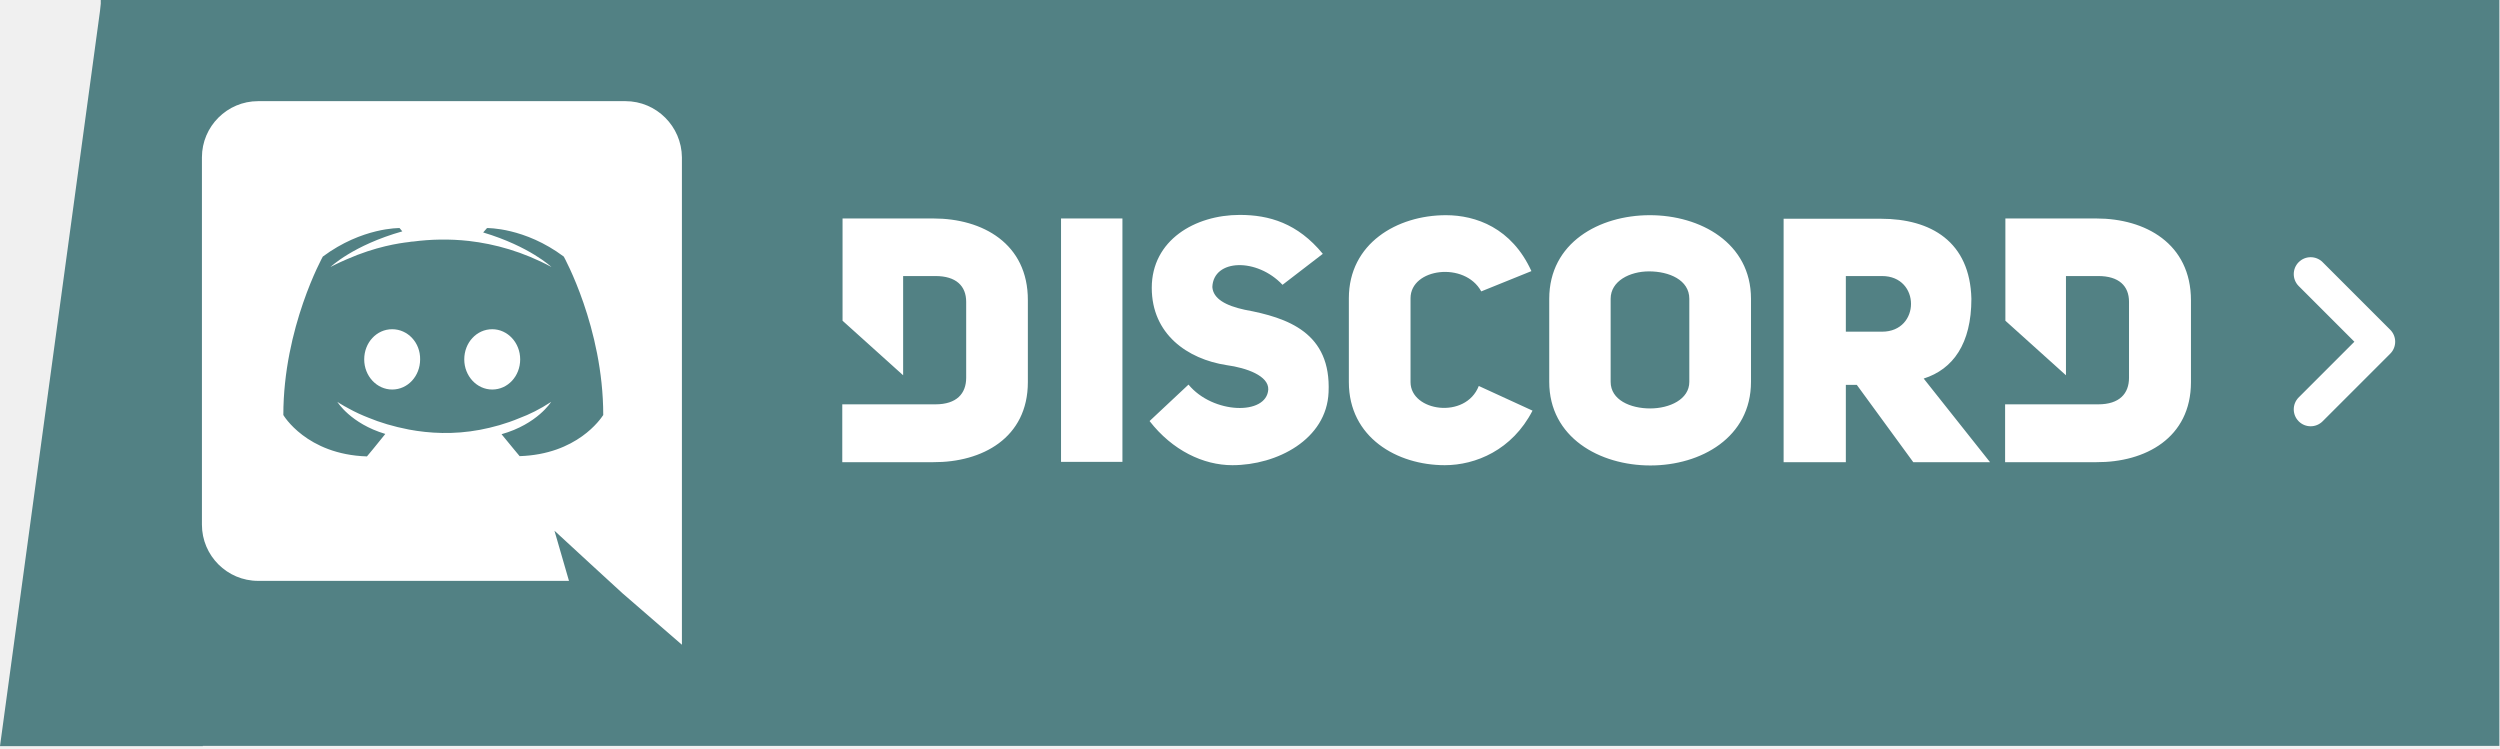
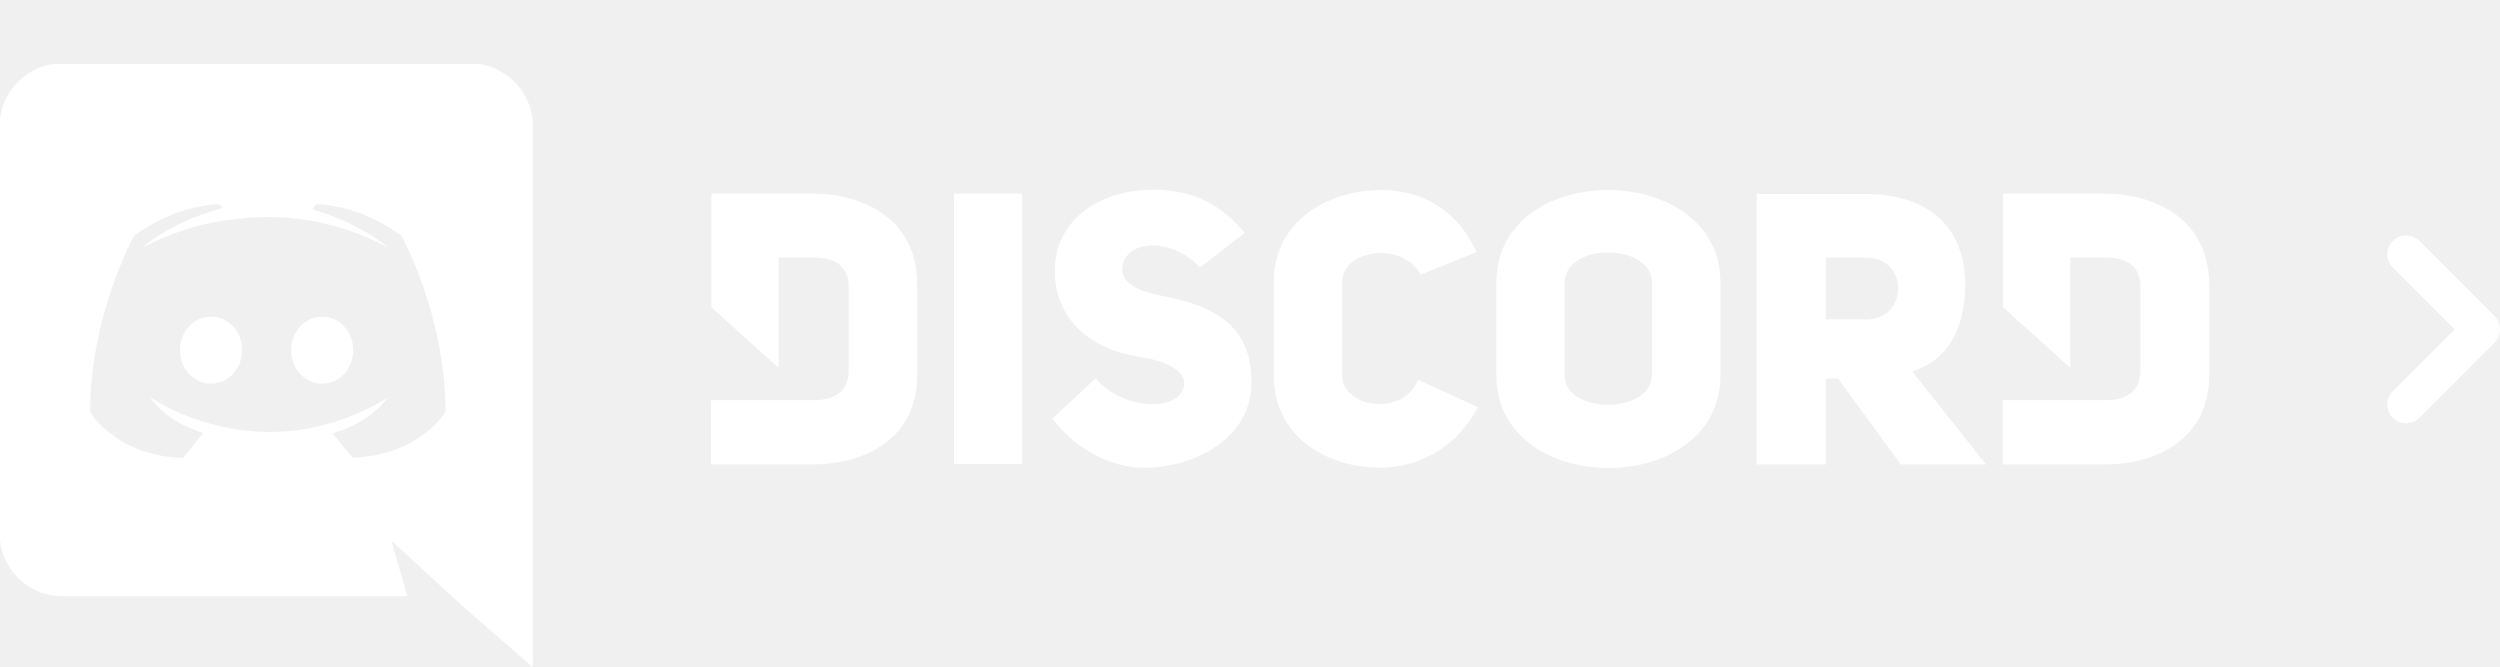
- <svg xmlns="http://www.w3.org/2000/svg" xmlns:xlink="http://www.w3.org/1999/xlink" width="912px" height="273px" viewBox="0 0 912 273" version="1.1">
+ <svg xmlns="http://www.w3.org/2000/svg" xmlns:xlink="http://www.w3.org/1999/xlink" width="821px" height="219px" viewbox="0 0 821 219" version="1.1">
  <defs>
-     <path d="M0 0L875 0L875 272.1L0 272.1L0 0Z" transform="translate(36.76282 0)" id="path_1" />
+     <path d="M0 0L821 0L821 198L0 198L0 0L0 0L0 0Z" id="path_1" />
    <clipPath id="mask_1">
      <use xlink:href="#path_1" />
    </clipPath>
  </defs>
-   <g id="Discord-Logo+Wordmark-White">
-     <path d="M37 0L74 272L0 272L37 0Z" transform="translate(0 0.1887207)" id="Triangle" fill="#528184" stroke="none" />
-     <path d="M0 0L875 0L875 272.1L0 272.1L0 0Z" transform="translate(36.76282 0)" id="Background" fill="#528184" stroke="none" />
-     <g clip-path="url(#mask_1)">
-       <path d="M0 11C0 4.9 4.5 0 10.2 0C15.9 7.62939e-06 20.5 4.9 20.4 11C20.4 17.1 15.9 22 10.2 22C4.6 22 0 17.1 0 11ZM36.5 11C36.5 4.9 41 0 46.7 0C52.3 7.62939e-06 56.9 4.9 56.9 11C56.9 17.1 52.4 22 46.7 22C41.1 22 36.5 17.1 36.5 11Z" transform="translate(132.8628 120.1)" id="Shape" fill="#FFFFFF" fill-rule="evenodd" stroke="none" />
-       <path d="M20.5 0L154.5 0C165.8 0 175 9.2 175.1 20.5L175.1 198.3L153.5 179.6L141.4 168.5L128.6 156.7L133.9 175L20.5 175C9.2 175 0 165.8 0 154.5L0 20.5C0 9.2 9.2 0 20.5 0ZM368.6 67.8C368.9 72.1 373.5 74.6 380.4 76.1C396.2 79 412 84.5 411 106.2C410.3 123.4 392.2 132.8 375.9 132.8C365.3 132.8 354 127.4 345.7 116.7L359.9 103.4C368.8 114.2 388.4 114.7 389 105.2C389.2 100.2 381.1 97.3 373.8 96.3C359.5 94.1 346.5 85 346.5 68.1C346.5 50.7 362.3 41.5 378.6 41.5C389.3 41.5 399.7 44.5 408.9 55.7L394.2 67C384.9 57.1 369 57.5 368.6 67.8ZM440.9 102.5L440.9 71.9C440.9 60.9 460.7 58.4 466.7 69.4L485 62C477.8 46.2 464.7 41.6 453.8 41.6C436 41.6 418.4 51.9 418.4 71.9L418.4 102.5C418.4 122.7 436 132.8 453.4 132.8C464.6 132.8 478 127.3 485.4 112.9L465.8 103.9C461 116.2 440.9 113.2 440.9 102.5ZM528.2 41.6C509.8 41.6 491.5 51.6 491.5 72.1L491.5 102.4C491.5 122.7 509.9 132.9 528.4 132.9C546.8 132.9 565.1 122.7 565.1 102.4L565.1 72.1C565.1 51.7 546.6 41.6 528.2 41.6ZM233.7 42.8L266.9 42.8C284.7 42.8 301.4 51.9 301.3 72.7L301.3 102.5C301.3 122.9 284.6 131.8 266.8 131.7L233.6 131.7L233.6 110.6L267.6 110.6C275.3 110.6 278.8 106.7 278.8 100.9L278.8 73.2C278.8 67.4 275.1 63.8 267.6 63.8L255.8 63.8L255.8 100L233.7 80.1L233.7 42.8ZM313.4 131.6L335.8 131.6L335.8 42.8L313.4 42.8L313.4 131.6ZM657.9 42.8L691.1 42.8C708.9 42.8 725.6 51.9 725.6 72.7L725.6 102.5C725.6 122.9 708.9 131.8 691.1 131.7L657.8 131.7L657.8 110.6L691.8 110.6C699.5 110.6 703 106.7 703 100.9L703 73.2C703 67.4 699.3 63.8 691.8 63.8L680 63.8L680 100L657.9 80.1L657.9 42.8ZM645.5 72.1C645 51.3 630.8 42.9 612.5 42.9L577 42.9L577 131.7L599.7 131.7L599.7 103.5L603.7 103.5L624.3 131.7L652.3 131.7L628.1 101.2C638.8 97.8 645.5 88.5 645.5 72.1ZM115.9 129.5C115.9 129.5 112.3 125.2 109.3 121.5C122.4 117.8 127.4 109.7 127.4 109.7C123.3 112.4 119.4 114.3 115.9 115.6C110.9 117.7 106.1 119 101.4 119.9C91.8 121.7 83 121.2 75.5 119.8C69.8 118.7 64.9 117.2 60.8 115.5C58.5 114.6 56 113.5 53.5 112.1C53.2 111.9 52.9 111.8 52.6 111.6C52.4 111.5 52.3 111.4 52.2 111.4C50.4 110.4 49.4 109.7 49.4 109.7C49.4 109.7 54.2 117.6 66.9 121.4C63.9 125.2 60.2 129.6 60.2 129.6C38.1 128.9 29.7 114.5 29.7 114.5C29.7 82.6 44.1 56.7 44.1 56.7C58.5 46 72.1 46.3 72.1 46.3L73.1 47.5C55.1 52.6 46.9 60.5 46.9 60.5C46.9 60.5 49.1 59.3 52.8 57.7C63.5 53 72 51.8 75.5 51.4C76.1 51.3 76.6 51.2 77.2 51.2C83.3 50.4 90.2 50.2 97.4 51C106.9 52.1 117.1 54.9 127.5 60.5C127.5 60.5 119.6 53 102.6 47.9L104 46.3C104 46.3 117.7 46 132 56.7C132 56.7 146.4 82.6 146.4 114.499C146.398 114.498 146.374 114.533 146.33 114.6C145.478 115.877 136.838 128.837 115.9 129.5ZM528.3 112.1C535.4 112.1 542.6 108.8 542.6 102.4L542.6 72.1C542.6 65.2 535.2 62.1 527.9 62.1C520.9 62.1 513.9 65.6 513.9 72.1L513.9 102.4C513.9 109 521.1 112.1 528.3 112.1ZM599.7 84.1L612.9 84.1C627 84.1 627 63.8 612.9 63.8L599.7 63.8L599.7 84.1Z" transform="translate(73.66281 36.90002)" id="Shape" fill="#FFFFFF" fill-rule="evenodd" stroke="none" />
-       <path d="M1.804 59.867L1.804 59.867C-0.601 57.461 -0.601 53.551 1.804 51.146L22.114 30.835L1.804 10.525C-0.601 8.12 -0.601 4.209 1.804 1.804L1.804 1.804C4.209 -0.601 8.12 -0.601 10.525 1.804L35.196 26.475C37.601 28.88 37.601 32.791 35.196 35.196L10.525 59.867C8.114 62.278 4.209 62.278 1.804 59.867L1.804 59.867Z" transform="translate(836.7629 93.82764)" id="Shape-path" fill="#FFFFFF" stroke="none" />
+   <g id="discord">
+     <g id="discord">
+       <path d="M0 0L821 0L821 218L0 218L0 0L0 0L0 0Z" id="Background" fill="#000000" fill-opacity="0" fill-rule="evenodd" stroke="none" />
+       <g id="Mask-group" transform="translate(0 21)">
+         <path d="M0 0L821 0L821 198L0 198L0 0L0 0L0 0Z" id="path_1#1" fill="none" fill-rule="evenodd" stroke="none" />
+         <g id="Mask-group">
+           <path d="M0 0L821 0L821 198L0 198L0 0L0 0L0 0Z" id="path_1" fill="none" fill-rule="evenodd" stroke="none" />
+           <g clip-path="url(#mask_1)">
+             <g id="Group" transform="translate(-0.09997559 -0.2000732)">
+               <g id="Group">
+                 <path d="M46.7 0C41 0 36.5 4.9 36.5 11C36.5 17.1 41.1 22 46.7 22C52.4 22 56.9 17.1 56.9 11C56.9 4.9 52.3 7.62939e-06 46.7 7.62939e-06L46.7 0L46.7 0L46.7 0ZM10.2 0C4.5 0 0 4.9 0 11C0 17.1 4.6 22 10.2 22C15.9 22 20.4 17.1 20.4 11C20.5 4.9 15.9 7.62939e-06 10.2 7.62939e-06L10.2 0L10.2 0L10.2 0Z" transform="translate(59.19998 83.2)" id="Shape" fill="#FFFFFF" fill-rule="evenodd" stroke="none" />
+                 <path d="M154.5 0L20.5 0C9.2 0 0 9.2 0 20.5L0 154.5C0 165.8 9.2 175 20.5 175L133.9 175L128.6 156.7L141.4 168.5L153.5 179.6L175.1 198.3L175.1 20.5C175 9.2 165.8 0 154.5 0L154.5 0L154.5 0L154.5 0ZM115.9 129.5C115.9 129.5 112.3 125.2 109.3 121.5C122.4 117.8 127.4 109.7 127.4 109.7C123.3 112.4 119.4 114.3 115.9 115.6C110.9 117.7 106.1 119 101.4 119.9C91.8 121.7 83 121.2 75.5 119.8C69.8 118.7 64.9 117.2 60.8 115.5C58.5 114.6 56 113.5 53.5 112.1C53.2 111.9 52.9 111.8 52.6 111.6C52.4 111.5 52.3 111.4 52.2 111.4C50.4 110.4 49.4 109.7 49.4 109.7C49.4 109.7 54.2 117.6 66.9 121.4C63.9 125.2 60.2 129.6 60.2 129.6C38.1 128.9 29.7 114.5 29.7 114.5C29.7 82.6 44.1 56.7 44.1 56.7C58.5 46 72.1 46.3 72.1 46.3L73.1 47.5C55.1 52.6 46.9 60.5 46.9 60.5C46.9 60.5 49.1 59.3 52.8 57.7C63.5 53 72 51.8 75.5 51.4C76.1 51.3 76.6 51.2 77.2 51.2C83.3 50.4 90.2 50.2 97.4 51C106.9 52.1 117.1 54.9 127.5 60.5C127.5 60.5 119.6 53 102.6 47.9L104 46.3C104 46.3 117.7 46 132 56.7C132 56.7 146.4 82.6 146.4 114.5C146.4 114.4 138 128.8 115.9 129.5L115.9 129.5L115.9 129.5L115.9 129.5ZM266.9 42.8L233.7 42.8L233.7 80.1L255.8 100L255.8 63.8L267.6 63.8C275.1 63.8 278.8 67.4 278.8 73.2L278.8 100.9C278.8 106.7 275.3 110.6 267.6 110.6L233.6 110.6L233.6 131.7L266.8 131.7C284.6 131.8 301.3 122.9 301.3 102.5L301.3 72.7C301.4 51.9 284.7 42.8 266.9 42.8L266.9 42.8L266.9 42.8L266.9 42.8ZM440.9 102.5L440.9 71.9C440.9 60.9 460.7 58.4 466.7 69.4L485 62C477.8 46.2 464.7 41.6 453.8 41.6C436 41.6 418.4 51.9 418.4 71.9L418.4 102.5C418.4 122.7 436 132.8 453.4 132.8C464.6 132.8 478 127.3 485.4 112.9L465.8 103.9C461 116.2 440.9 113.2 440.9 102.5L440.9 102.5L440.9 102.5L440.9 102.5ZM380.4 76.1C373.5 74.6 368.9 72.1 368.6 67.8C369 57.5 384.9 57.1 394.2 67L408.9 55.7C399.7 44.5 389.3 41.5 378.6 41.5C362.3 41.5 346.5 50.7 346.5 68.1C346.5 85 359.5 94.1 373.8 96.3C381.1 97.3 389.2 100.2 389 105.2C388.4 114.7 368.8 114.2 359.9 103.4L345.7 116.7C354 127.4 365.3 132.8 375.9 132.8C392.2 132.8 410.3 123.4 411 106.2C412 84.5 396.2 79 380.4 76.1L380.4 76.1L380.4 76.1L380.4 76.1ZM313.4 131.6L335.8 131.6L335.8 42.8L313.4 42.8L313.4 131.6L313.4 131.6L313.4 131.6L313.4 131.6ZM657.9 42.8L691.1 42.8C708.9 42.8 725.6 51.9 725.6 72.7L725.6 102.5C725.6 122.9 708.9 131.8 691.1 131.7L657.8 131.7L657.8 110.6L691.8 110.6C699.5 110.6 703 106.7 703 100.9L703 73.2C703 67.4 699.3 63.8 691.8 63.8L680 63.8L680 100L657.9 80.1L657.9 42.8L657.9 42.8L657.9 42.8ZM785.904 107.67C783.499 110.076 783.499 113.986 785.904 116.391C788.31 118.803 792.214 118.803 794.625 116.391L819.296 91.72C821.701 89.315 821.701 85.405 819.296 82.999L794.625 58.329C792.22 55.923 788.31 55.923 785.904 58.329C783.499 60.734 783.499 64.644 785.904 67.05L806.214 87.36L785.904 107.67L785.904 107.67L785.904 107.67ZM528.2 41.6C509.8 41.6 491.5 51.6 491.5 72.1L491.5 102.4C491.5 122.7 509.9 132.9 528.4 132.9C546.8 132.9 565.1 122.7 565.1 102.4L565.1 72.1C565.1 51.7 546.6 41.6 528.2 41.6L528.2 41.6L528.2 41.6L528.2 41.6ZM542.6 102.4C542.6 108.8 535.4 112.1 528.3 112.1C521.1 112.1 513.9 109 513.9 102.4L513.9 72.1C513.9 65.6 520.9 62.1 527.9 62.1C535.2 62.1 542.6 65.2 542.6 72.1L542.6 102.4L542.6 102.4L542.6 102.4L542.6 102.4ZM645.5 72.1C645 51.3 630.8 42.9 612.5 42.9L577 42.9L577 131.7L599.7 131.7L599.7 103.5L603.7 103.5L624.3 131.7L652.3 131.7L628.1 101.2C638.8 97.8 645.5 88.5 645.5 72.1L645.5 72.1L645.5 72.1L645.5 72.1ZM612.9 84.1L599.7 84.1L599.7 63.8L612.9 63.8C627 63.8 627 84.1 612.9 84.1L612.9 84.1L612.9 84.1L612.9 84.1Z" id="Shape#1" fill="#FFFFFF" fill-rule="evenodd" stroke="none" />
+               </g>
+             </g>
+           </g>
+         </g>
+       </g>
    </g>
  </g>
</svg>
